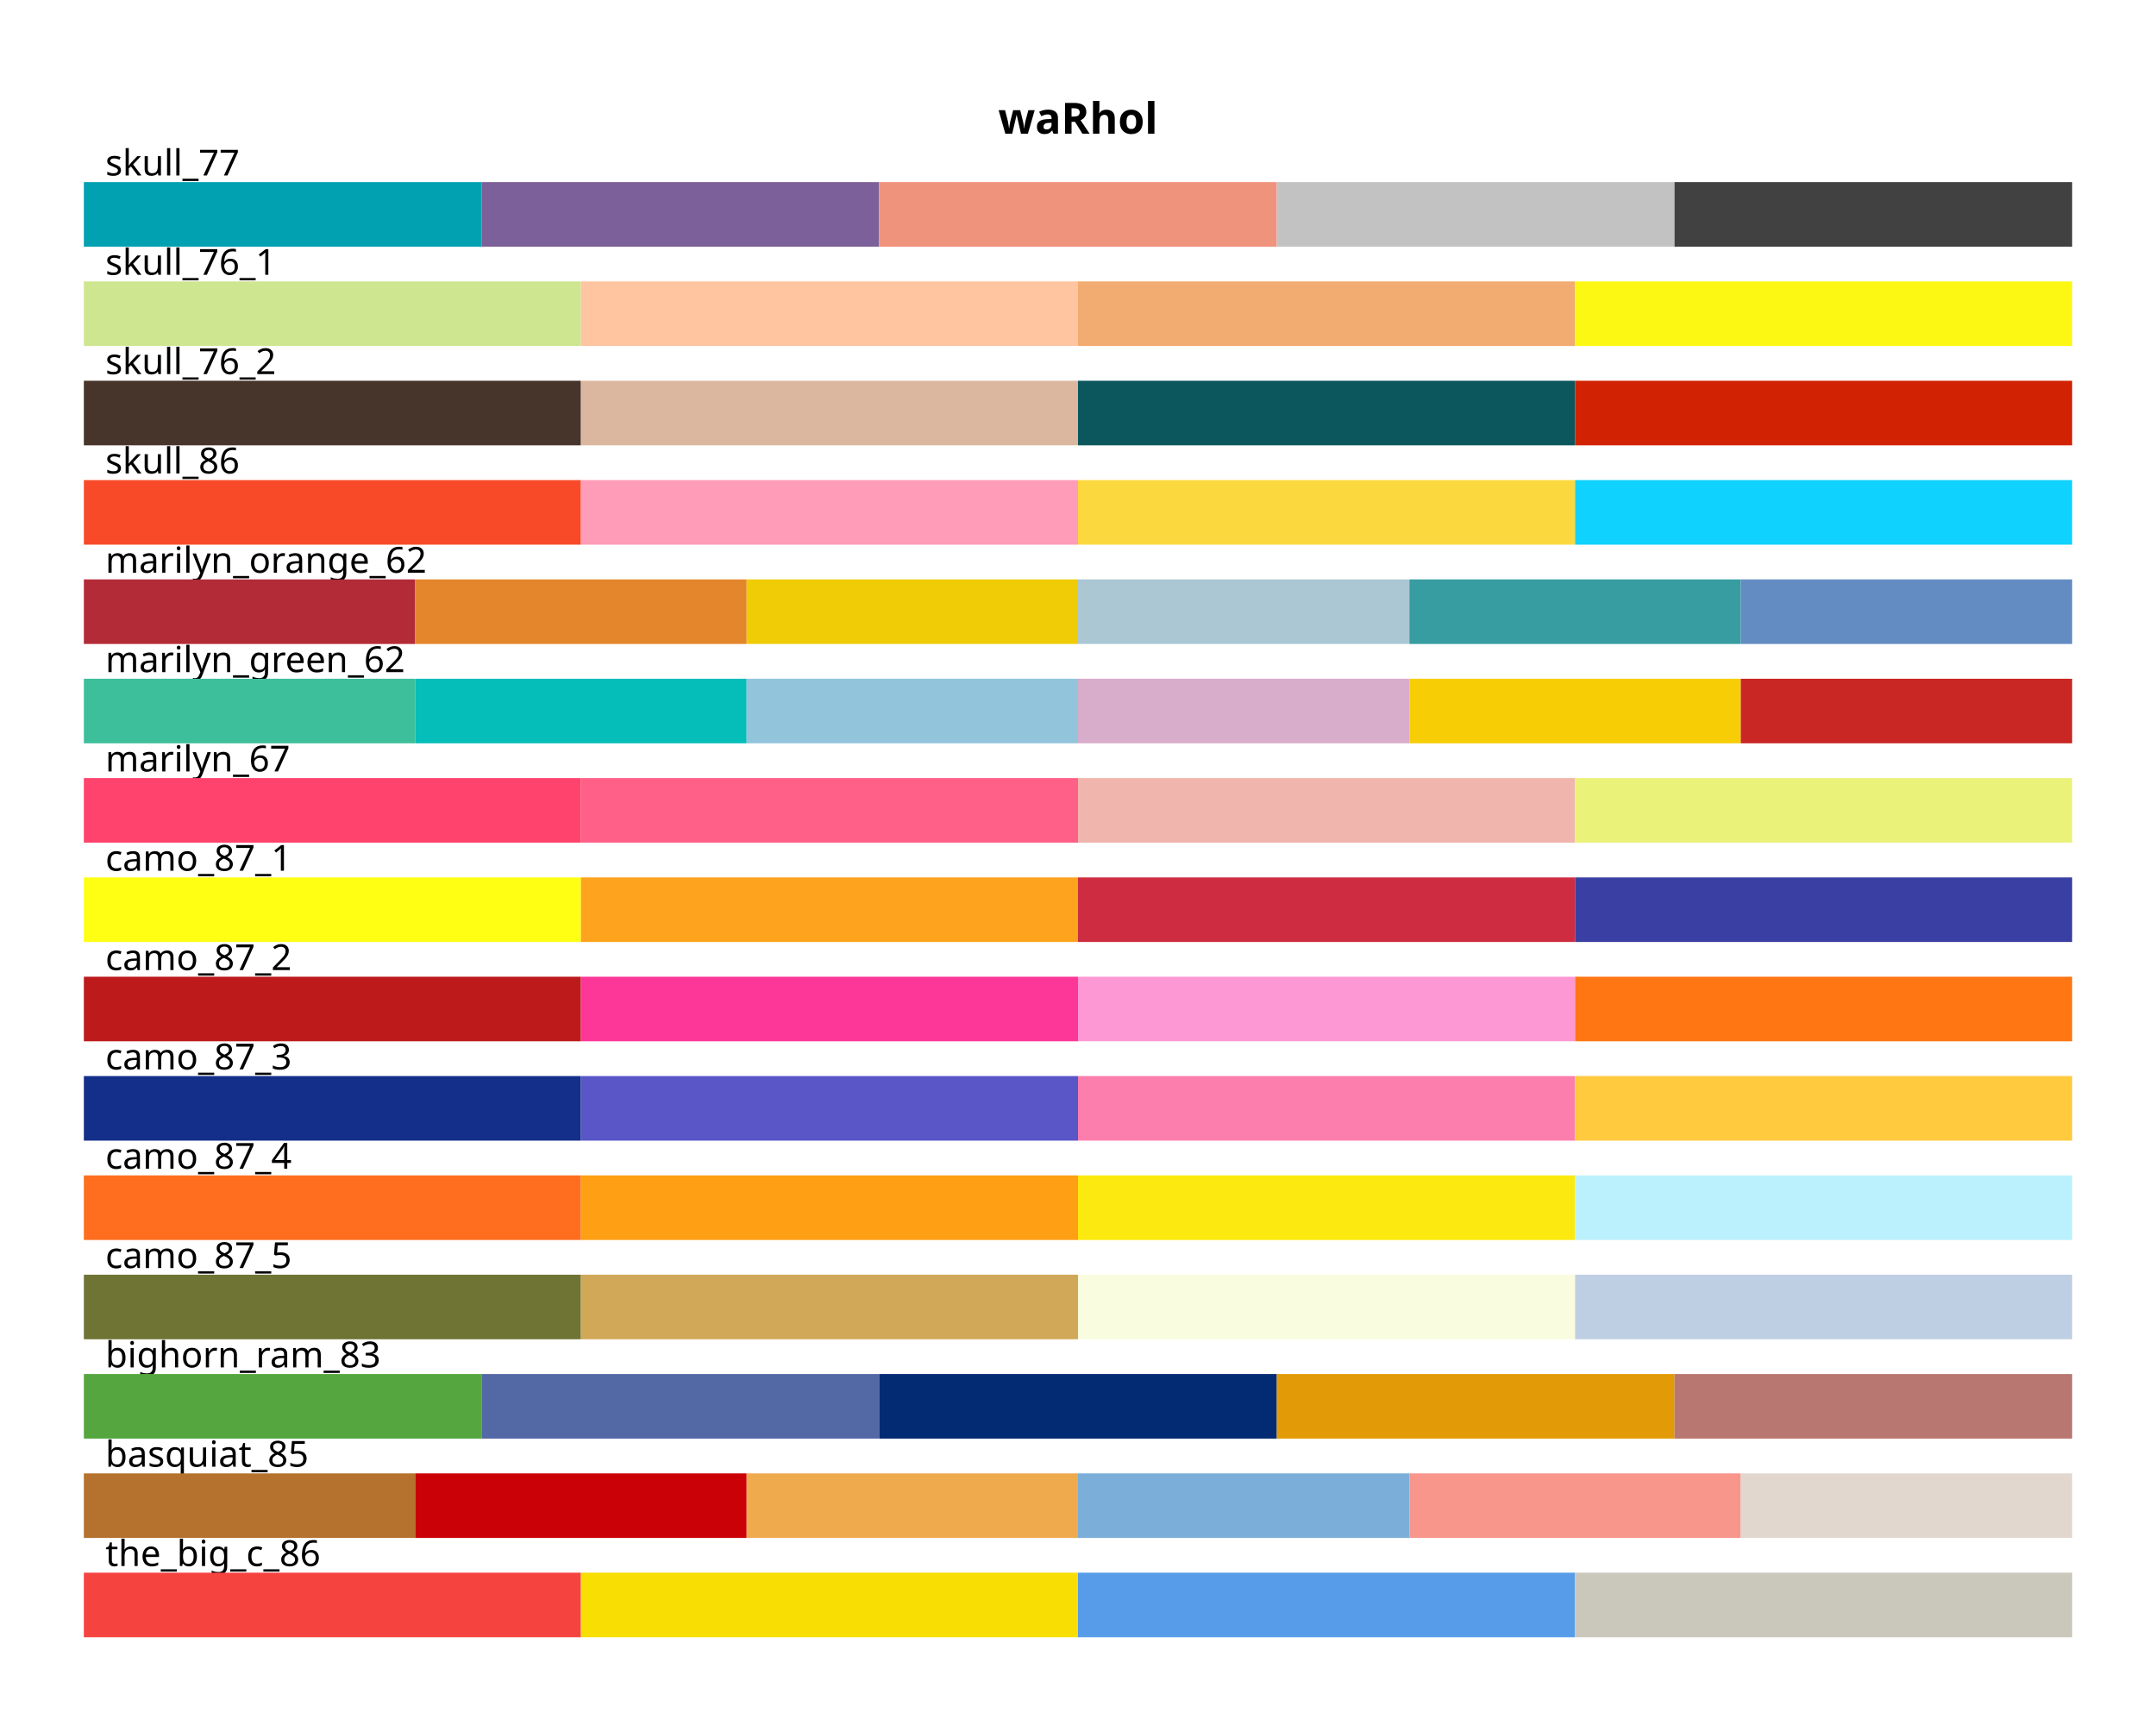
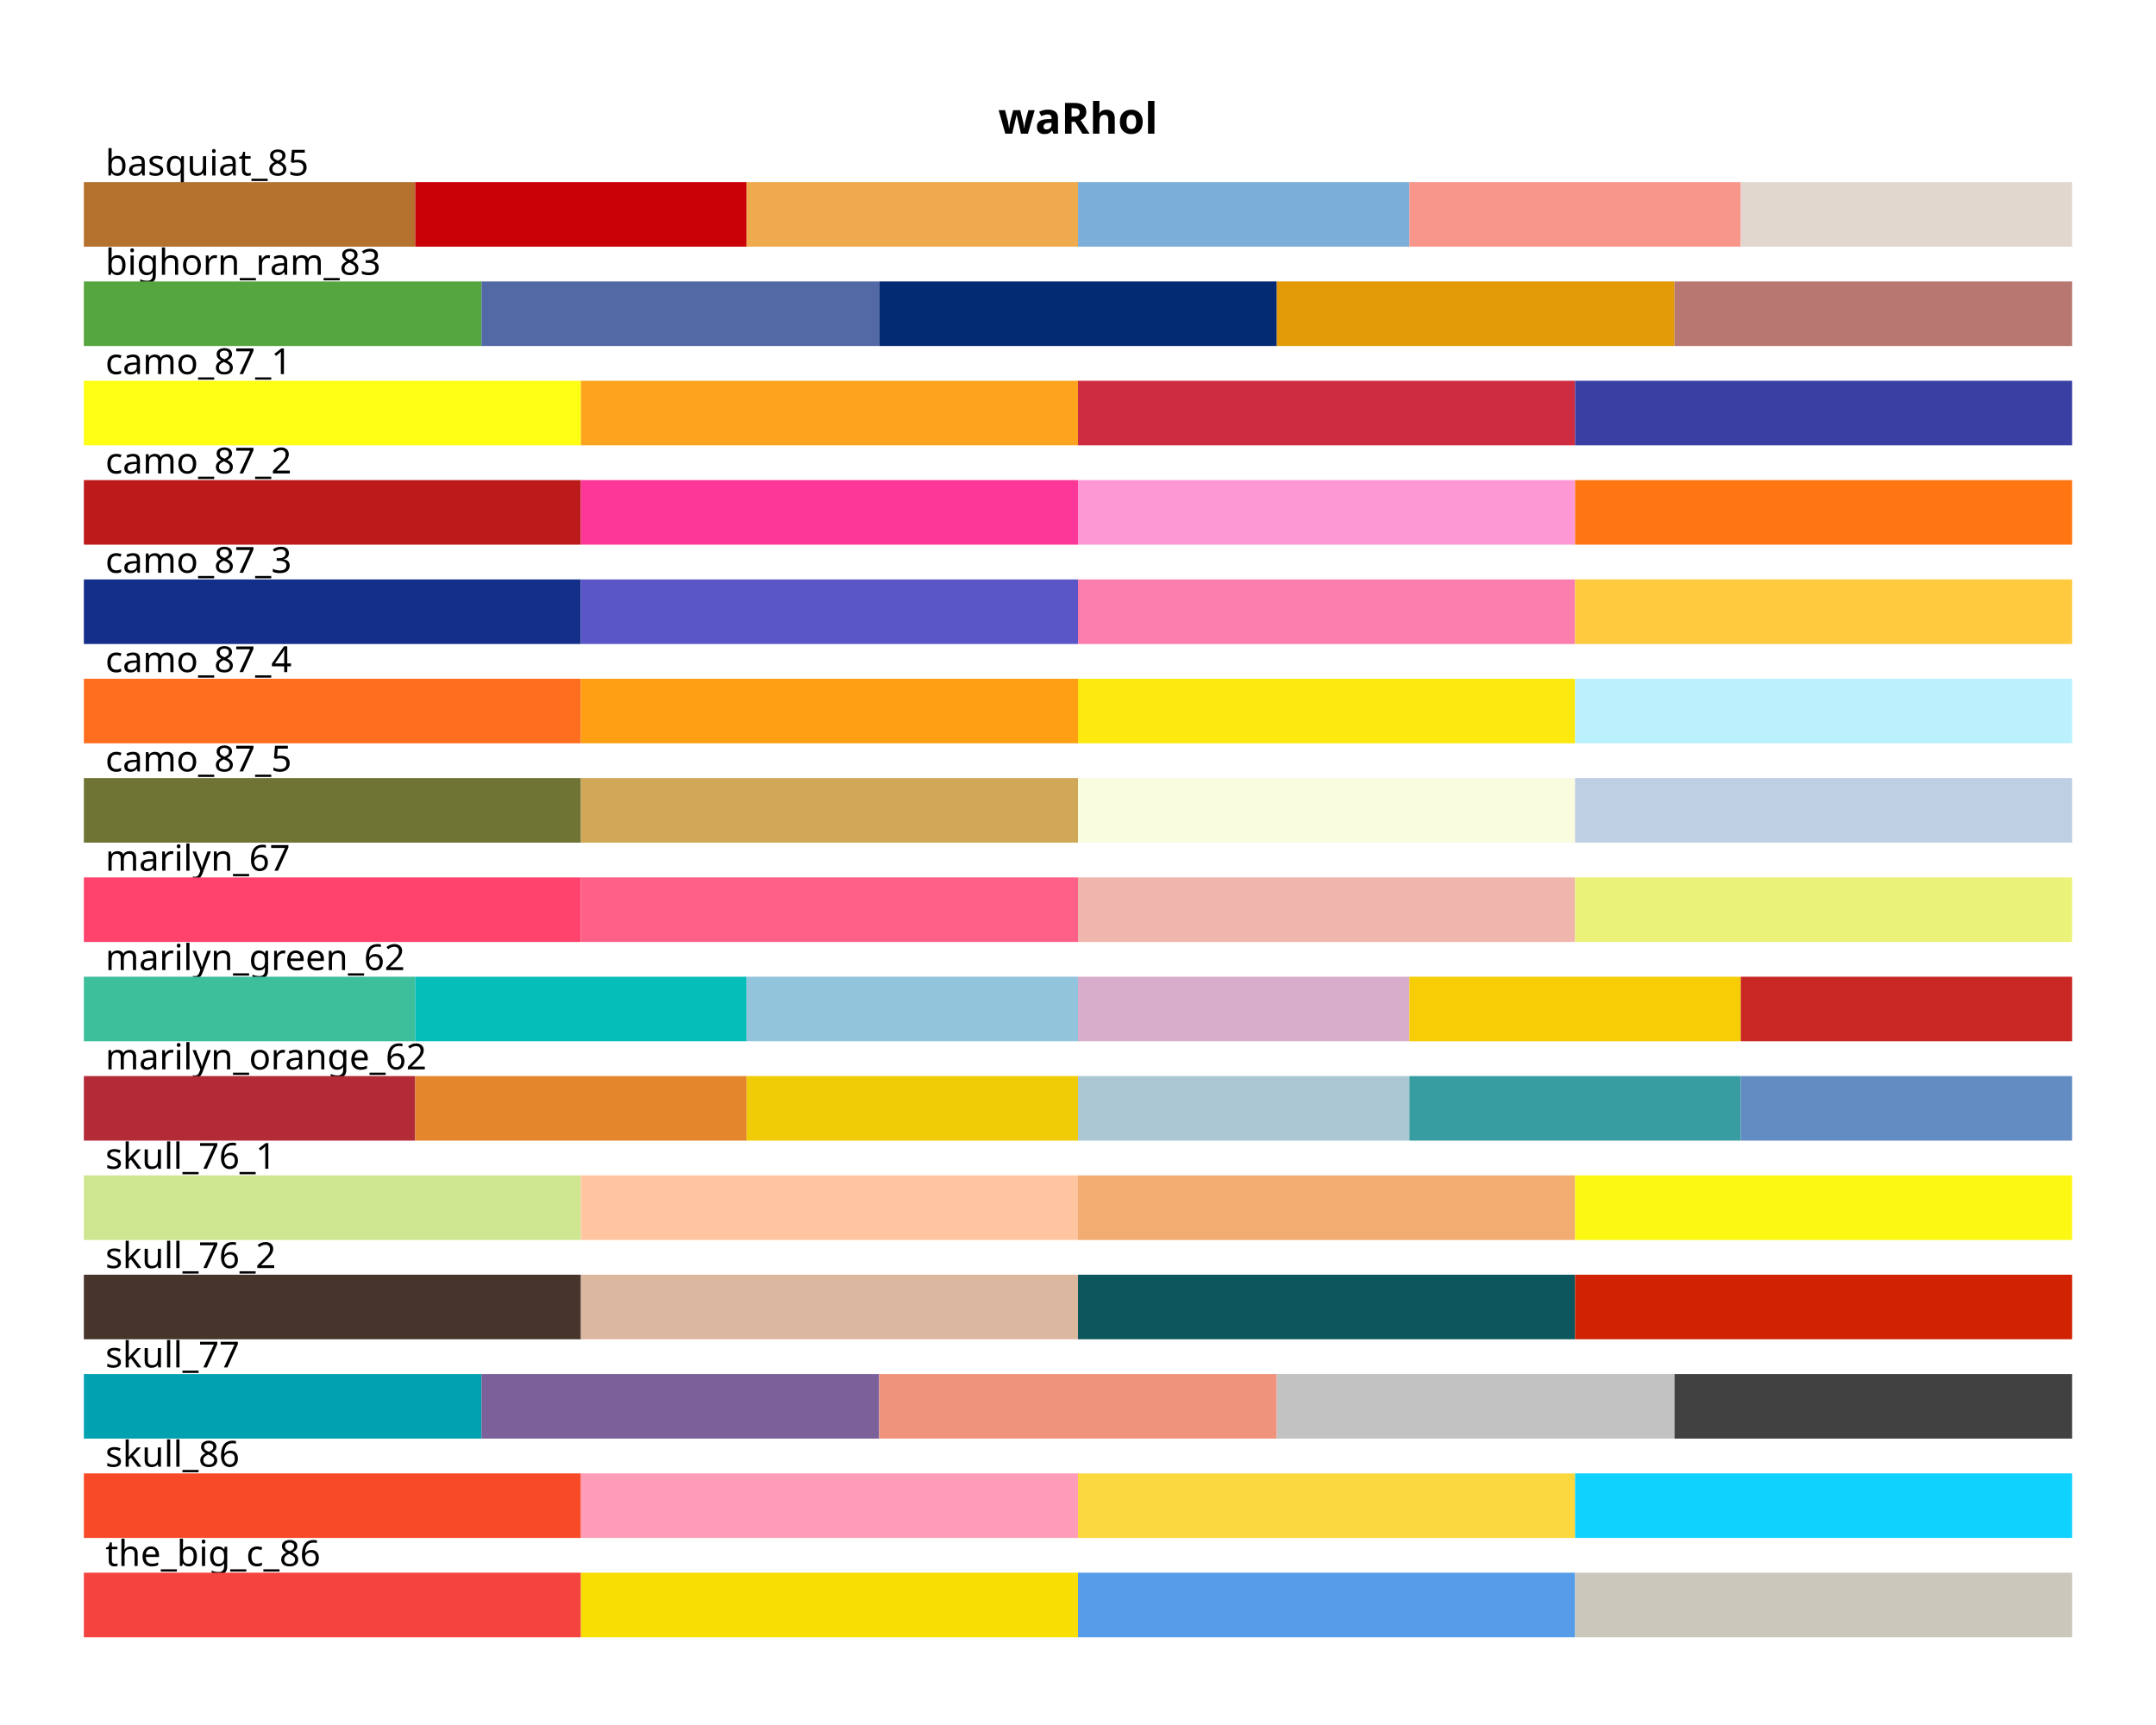
<svg xmlns="http://www.w3.org/2000/svg" class="svglite" data-engine-version="2.0" width="720.00pt" height="576.00pt" viewBox="0 0 720.00 576.00">
  <defs>
    <style type="text/css">
    .svglite line, .svglite polyline, .svglite polygon, .svglite path, .svglite rect, .svglite circle {
      fill: none;
      stroke: #000000;
      stroke-linecap: round;
      stroke-linejoin: round;
      stroke-miterlimit: 10.00;
    }
  </style>
  </defs>
  <rect width="100%" height="100%" style="stroke: none; fill: #FFFFFF;" />
  <defs>
    <clipPath id="cpMC4wMHw3MjAuMDB8MC4wMHw1NzYuMDA=">
      <rect x="0.00" y="0.00" width="720.00" height="576.00" />
    </clipPath>
  </defs>
  <g clip-path="url(#cpMC4wMHw3MjAuMDB8MC4wMHw1NzYuMDA=)">
    <text x="360.00" y="44.64" text-anchor="middle" style="font-size: 14.40px; font-weight: bold; font-family: sans;" textLength="48.03px" lengthAdjust="spacingAndGlyphs">waRhol</text>
  </g>
  <defs>
    <clipPath id="cpMS40NHw3MTguNTZ8MS40NHw1NzQuNTY=">
      <rect x="1.44" y="1.44" width="717.12" height="573.12" />
    </clipPath>
  </defs>
  <g clip-path="url(#cpMS40NHw3MTguNTZ8MS40NHw1NzQuNTY=)">
-     <text x="35.20" y="58.59" style="font-size: 12.00px; font-family: sans;" textLength="44.04px" lengthAdjust="spacingAndGlyphs">skull_77</text>
-     <rect x="28.00" y="60.81" width="132.80" height="21.56" style="stroke-width: 0.75; stroke: none; fill: #02A1B2;" />
-     <rect x="160.80" y="60.81" width="132.80" height="21.56" style="stroke-width: 0.75; stroke: none; fill: #7C6099;" />
-     <rect x="293.60" y="60.81" width="132.80" height="21.56" style="stroke-width: 0.75; stroke: none; fill: #F0937C;" />
-     <rect x="426.40" y="60.81" width="132.80" height="21.56" style="stroke-width: 0.75; stroke: none; fill: #C2C2C3;" />
-     <rect x="559.20" y="60.81" width="132.80" height="21.56" style="stroke-width: 0.75; stroke: none; fill: #414141;" />
-     <text x="35.20" y="91.75" style="font-size: 12.00px; font-family: sans;" textLength="57.38px" lengthAdjust="spacingAndGlyphs">skull_76_1</text>
-     <rect x="28.00" y="93.97" width="166.00" height="21.56" style="stroke-width: 0.75; stroke: none; fill: #CFE690;" />
-     <rect x="194.00" y="93.97" width="166.00" height="21.56" style="stroke-width: 0.75; stroke: none; fill: #FEC5A0;" />
-     <rect x="360.00" y="93.97" width="166.00" height="21.56" style="stroke-width: 0.75; stroke: none; fill: #F2AB70;" />
-     <rect x="526.00" y="93.97" width="166.00" height="21.56" style="stroke-width: 0.75; stroke: none; fill: #FCF813;" />
-     <text x="35.20" y="124.92" style="font-size: 12.00px; font-family: sans;" textLength="57.38px" lengthAdjust="spacingAndGlyphs">skull_76_2</text>
-     <rect x="28.00" y="127.14" width="166.00" height="21.56" style="stroke-width: 0.75; stroke: none; fill: #47342B;" />
-     <rect x="194.00" y="127.14" width="166.00" height="21.56" style="stroke-width: 0.75; stroke: none; fill: #DCB79F;" />
-     <rect x="360.00" y="127.14" width="166.00" height="21.56" style="stroke-width: 0.75; stroke: none; fill: #0B575D;" />
-     <rect x="526.00" y="127.14" width="166.00" height="21.56" style="stroke-width: 0.75; stroke: none; fill: #D12203;" />
-     <text x="35.20" y="158.09" style="font-size: 12.00px; font-family: sans;" textLength="44.04px" lengthAdjust="spacingAndGlyphs">skull_86</text>
-     <rect x="28.00" y="160.31" width="166.00" height="21.56" style="stroke-width: 0.75; stroke: none; fill: #F84A28;" />
-     <rect x="194.00" y="160.31" width="166.00" height="21.56" style="stroke-width: 0.75; stroke: none; fill: #FF9CB8;" />
-     <rect x="360.00" y="160.31" width="166.00" height="21.56" style="stroke-width: 0.75; stroke: none; fill: #FBD83E;" />
-     <rect x="526.00" y="160.31" width="166.00" height="21.56" style="stroke-width: 0.75; stroke: none; fill: #0FD2FE;" />
-     <text x="35.20" y="191.25" style="font-size: 12.00px; font-family: sans;" textLength="102.74px" lengthAdjust="spacingAndGlyphs">marilyn_orange_62</text>
-     <rect x="28.00" y="193.47" width="110.67" height="21.56" style="stroke-width: 0.75; stroke: none; fill: #B22B37;" />
-     <rect x="138.67" y="193.47" width="110.67" height="21.56" style="stroke-width: 0.75; stroke: none; fill: #E4862B;" />
-     <rect x="249.33" y="193.47" width="110.67" height="21.56" style="stroke-width: 0.75; stroke: none; fill: #F0CC06;" />
-     <rect x="360.00" y="193.47" width="110.67" height="21.56" style="stroke-width: 0.75; stroke: none; fill: #ABC7D4;" />
-     <rect x="470.67" y="193.47" width="110.67" height="21.56" style="stroke-width: 0.75; stroke: none; fill: #379DA1;" />
-     <rect x="581.33" y="193.47" width="110.67" height="21.56" style="stroke-width: 0.75; stroke: none; fill: #638CC2;" />
-     <text x="35.20" y="224.42" style="font-size: 12.00px; font-family: sans;" textLength="96.07px" lengthAdjust="spacingAndGlyphs">marilyn_green_62</text>
-     <rect x="28.00" y="226.64" width="110.67" height="21.56" style="stroke-width: 0.75; stroke: none; fill: #3EBF9C;" />
-     <rect x="138.67" y="226.64" width="110.67" height="21.56" style="stroke-width: 0.75; stroke: none; fill: #05BEBA;" />
-     <rect x="249.33" y="226.64" width="110.67" height="21.56" style="stroke-width: 0.75; stroke: none; fill: #92C4DC;" />
-     <rect x="360.00" y="226.64" width="110.67" height="21.56" style="stroke-width: 0.75; stroke: none; fill: #D8ACCB;" />
-     <rect x="470.67" y="226.64" width="110.67" height="21.56" style="stroke-width: 0.75; stroke: none; fill: #F7CE06;" />
-     <rect x="581.33" y="226.64" width="110.67" height="21.56" style="stroke-width: 0.75; stroke: none; fill: #C92724;" />
-     <text x="35.20" y="257.59" style="font-size: 12.00px; font-family: sans;" textLength="58.70px" lengthAdjust="spacingAndGlyphs">marilyn_67</text>
-     <rect x="28.00" y="259.81" width="166.00" height="21.56" style="stroke-width: 0.75; stroke: none; fill: #FF436C;" />
-     <rect x="194.00" y="259.81" width="166.00" height="21.56" style="stroke-width: 0.75; stroke: none; fill: #FF6087;" />
-     <rect x="360.00" y="259.81" width="166.00" height="21.56" style="stroke-width: 0.75; stroke: none; fill: #F0B5AD;" />
-     <rect x="526.00" y="259.81" width="166.00" height="21.56" style="stroke-width: 0.75; stroke: none; fill: #EAF27A;" />
-     <text x="35.20" y="290.75" style="font-size: 12.00px; font-family: sans;" textLength="62.73px" lengthAdjust="spacingAndGlyphs">camo_87_1</text>
-     <rect x="28.00" y="292.98" width="166.00" height="21.56" style="stroke-width: 0.75; stroke: none; fill: #FFFF14;" />
-     <rect x="194.00" y="292.98" width="166.00" height="21.56" style="stroke-width: 0.75; stroke: none; fill: #FEA31D;" />
-     <rect x="360.00" y="292.98" width="166.00" height="21.56" style="stroke-width: 0.75; stroke: none; fill: #CE2D41;" />
-     <rect x="526.00" y="292.98" width="166.00" height="21.56" style="stroke-width: 0.75; stroke: none; fill: #3A3FA3;" />
-     <text x="35.20" y="323.92" style="font-size: 12.00px; font-family: sans;" textLength="62.73px" lengthAdjust="spacingAndGlyphs">camo_87_2</text>
-     <rect x="28.00" y="326.14" width="166.00" height="21.56" style="stroke-width: 0.75; stroke: none; fill: #BD1A1B;" />
-     <rect x="194.00" y="326.14" width="166.00" height="21.56" style="stroke-width: 0.75; stroke: none; fill: #FD3797;" />
-     <rect x="360.00" y="326.14" width="166.00" height="21.56" style="stroke-width: 0.75; stroke: none; fill: #FD98D4;" />
-     <rect x="526.00" y="326.14" width="166.00" height="21.56" style="stroke-width: 0.75; stroke: none; fill: #FF7613;" />
-     <text x="35.20" y="357.09" style="font-size: 12.00px; font-family: sans;" textLength="62.73px" lengthAdjust="spacingAndGlyphs">camo_87_3</text>
-     <rect x="28.00" y="359.31" width="166.00" height="21.56" style="stroke-width: 0.75; stroke: none; fill: #132F8A;" />
-     <rect x="194.00" y="359.31" width="166.00" height="21.56" style="stroke-width: 0.75; stroke: none; fill: #5A56C8;" />
-     <rect x="360.00" y="359.31" width="166.00" height="21.56" style="stroke-width: 0.75; stroke: none; fill: #FC7EAD;" />
-     <rect x="526.00" y="359.31" width="166.00" height="21.56" style="stroke-width: 0.75; stroke: none; fill: #FFCA3E;" />
-     <text x="35.20" y="390.25" style="font-size: 12.00px; font-family: sans;" textLength="62.73px" lengthAdjust="spacingAndGlyphs">camo_87_4</text>
-     <rect x="28.00" y="392.48" width="166.00" height="21.56" style="stroke-width: 0.75; stroke: none; fill: #FF6E1E;" />
-     <rect x="194.00" y="392.48" width="166.00" height="21.56" style="stroke-width: 0.75; stroke: none; fill: #FE9F14;" />
-     <rect x="360.00" y="392.48" width="166.00" height="21.56" style="stroke-width: 0.75; stroke: none; fill: #FCE90F;" />
-     <rect x="526.00" y="392.48" width="166.00" height="21.56" style="stroke-width: 0.75; stroke: none; fill: #BBF1FC;" />
-     <text x="35.20" y="423.42" style="font-size: 12.00px; font-family: sans;" textLength="62.73px" lengthAdjust="spacingAndGlyphs">camo_87_5</text>
-     <rect x="28.00" y="425.64" width="166.00" height="21.56" style="stroke-width: 0.75; stroke: none; fill: #6F7434;" />
-     <rect x="194.00" y="425.64" width="166.00" height="21.56" style="stroke-width: 0.75; stroke: none; fill: #D0A858;" />
-     <rect x="360.00" y="425.64" width="166.00" height="21.56" style="stroke-width: 0.75; stroke: none; fill: #F9FCDF;" />
-     <rect x="526.00" y="425.64" width="166.00" height="21.56" style="stroke-width: 0.75; stroke: none; fill: #BFCFE3;" />
-     <text x="35.20" y="456.59" style="font-size: 12.00px; font-family: sans;" textLength="87.40px" lengthAdjust="spacingAndGlyphs">bighorn_ram_83</text>
-     <rect x="28.00" y="458.81" width="132.80" height="21.56" style="stroke-width: 0.75; stroke: none; fill: #56A63F;" />
-     <rect x="160.80" y="458.81" width="132.80" height="21.56" style="stroke-width: 0.75; stroke: none; fill: #5369A6;" />
-     <rect x="293.60" y="458.81" width="132.80" height="21.56" style="stroke-width: 0.75; stroke: none; fill: #032B74;" />
-     <rect x="426.40" y="458.81" width="132.80" height="21.56" style="stroke-width: 0.75; stroke: none; fill: #E29B06;" />
-     <rect x="559.20" y="458.81" width="132.80" height="21.56" style="stroke-width: 0.75; stroke: none; fill: #B87770;" />
-     <text x="35.20" y="489.75" style="font-size: 12.00px; font-family: sans;" textLength="65.40px" lengthAdjust="spacingAndGlyphs">basquiat_85</text>
-     <rect x="28.00" y="491.98" width="110.67" height="21.56" style="stroke-width: 0.75; stroke: none; fill: #B5712E;" />
-     <rect x="138.67" y="491.98" width="110.67" height="21.56" style="stroke-width: 0.75; stroke: none; fill: #CA0106;" />
-     <rect x="249.33" y="491.98" width="110.67" height="21.56" style="stroke-width: 0.75; stroke: none; fill: #EFAA4D;" />
-     <rect x="360.00" y="491.98" width="110.67" height="21.56" style="stroke-width: 0.75; stroke: none; fill: #7BAFD9;" />
-     <rect x="470.67" y="491.98" width="110.67" height="21.56" style="stroke-width: 0.75; stroke: none; fill: #F8968C;" />
-     <rect x="581.33" y="491.98" width="110.67" height="21.56" style="stroke-width: 0.75; stroke: none; fill: #E1D7CF;" />
+     <text x="35.20" y="58.59" style="font-size: 12.00px; font-family: sans;" textLength="65.40px" lengthAdjust="spacingAndGlyphs">basquiat_85</text>
+     <rect x="28.00" y="60.81" width="110.67" height="21.56" style="stroke-width: 0.75; stroke: none; fill: #B5712E;" />
+     <rect x="138.67" y="60.81" width="110.67" height="21.56" style="stroke-width: 0.75; stroke: none; fill: #CA0106;" />
+     <rect x="249.33" y="60.81" width="110.67" height="21.56" style="stroke-width: 0.75; stroke: none; fill: #EFAA4D;" />
+     <rect x="360.00" y="60.81" width="110.67" height="21.56" style="stroke-width: 0.75; stroke: none; fill: #7BAFD9;" />
+     <rect x="470.67" y="60.81" width="110.67" height="21.56" style="stroke-width: 0.75; stroke: none; fill: #F8968C;" />
+     <rect x="581.33" y="60.81" width="110.67" height="21.56" style="stroke-width: 0.75; stroke: none; fill: #E1D7CF;" />
+     <text x="35.20" y="91.75" style="font-size: 12.00px; font-family: sans;" textLength="87.40px" lengthAdjust="spacingAndGlyphs">bighorn_ram_83</text>
+     <rect x="28.00" y="93.98" width="132.80" height="21.56" style="stroke-width: 0.75; stroke: none; fill: #56A63F;" />
+     <rect x="160.80" y="93.98" width="132.80" height="21.56" style="stroke-width: 0.75; stroke: none; fill: #5369A6;" />
+     <rect x="293.60" y="93.98" width="132.80" height="21.56" style="stroke-width: 0.75; stroke: none; fill: #032B74;" />
+     <rect x="426.40" y="93.98" width="132.80" height="21.56" style="stroke-width: 0.75; stroke: none; fill: #E29B06;" />
+     <rect x="559.20" y="93.98" width="132.80" height="21.56" style="stroke-width: 0.75; stroke: none; fill: #B87770;" />
+     <text x="35.20" y="124.92" style="font-size: 12.00px; font-family: sans;" textLength="62.73px" lengthAdjust="spacingAndGlyphs">camo_87_1</text>
+     <rect x="28.00" y="127.14" width="166.00" height="21.56" style="stroke-width: 0.75; stroke: none; fill: #FFFF14;" />
+     <rect x="194.00" y="127.14" width="166.00" height="21.56" style="stroke-width: 0.75; stroke: none; fill: #FEA31D;" />
+     <rect x="360.00" y="127.14" width="166.00" height="21.56" style="stroke-width: 0.75; stroke: none; fill: #CE2D41;" />
+     <rect x="526.00" y="127.14" width="166.00" height="21.56" style="stroke-width: 0.75; stroke: none; fill: #3A3FA3;" />
+     <text x="35.20" y="158.09" style="font-size: 12.00px; font-family: sans;" textLength="62.73px" lengthAdjust="spacingAndGlyphs">camo_87_2</text>
+     <rect x="28.00" y="160.31" width="166.00" height="21.56" style="stroke-width: 0.75; stroke: none; fill: #BD1A1B;" />
+     <rect x="194.00" y="160.31" width="166.00" height="21.56" style="stroke-width: 0.75; stroke: none; fill: #FD3797;" />
+     <rect x="360.00" y="160.31" width="166.00" height="21.56" style="stroke-width: 0.75; stroke: none; fill: #FD98D4;" />
+     <rect x="526.00" y="160.31" width="166.00" height="21.56" style="stroke-width: 0.75; stroke: none; fill: #FF7613;" />
+     <text x="35.20" y="191.25" style="font-size: 12.00px; font-family: sans;" textLength="62.73px" lengthAdjust="spacingAndGlyphs">camo_87_3</text>
+     <rect x="28.00" y="193.48" width="166.00" height="21.56" style="stroke-width: 0.75; stroke: none; fill: #132F8A;" />
+     <rect x="194.00" y="193.48" width="166.00" height="21.56" style="stroke-width: 0.75; stroke: none; fill: #5A56C8;" />
+     <rect x="360.00" y="193.48" width="166.00" height="21.56" style="stroke-width: 0.75; stroke: none; fill: #FC7EAD;" />
+     <rect x="526.00" y="193.48" width="166.00" height="21.56" style="stroke-width: 0.75; stroke: none; fill: #FFCA3E;" />
+     <text x="35.20" y="224.42" style="font-size: 12.00px; font-family: sans;" textLength="62.73px" lengthAdjust="spacingAndGlyphs">camo_87_4</text>
+     <rect x="28.00" y="226.64" width="166.00" height="21.56" style="stroke-width: 0.75; stroke: none; fill: #FF6E1E;" />
+     <rect x="194.00" y="226.64" width="166.00" height="21.56" style="stroke-width: 0.75; stroke: none; fill: #FE9F14;" />
+     <rect x="360.00" y="226.64" width="166.00" height="21.56" style="stroke-width: 0.75; stroke: none; fill: #FCE90F;" />
+     <rect x="526.00" y="226.64" width="166.00" height="21.56" style="stroke-width: 0.75; stroke: none; fill: #BBF1FC;" />
+     <text x="35.20" y="257.59" style="font-size: 12.00px; font-family: sans;" textLength="62.73px" lengthAdjust="spacingAndGlyphs">camo_87_5</text>
+     <rect x="28.00" y="259.81" width="166.00" height="21.56" style="stroke-width: 0.75; stroke: none; fill: #6F7434;" />
+     <rect x="194.00" y="259.81" width="166.00" height="21.56" style="stroke-width: 0.75; stroke: none; fill: #D0A858;" />
+     <rect x="360.00" y="259.81" width="166.00" height="21.56" style="stroke-width: 0.75; stroke: none; fill: #F9FCDF;" />
+     <rect x="526.00" y="259.81" width="166.00" height="21.56" style="stroke-width: 0.75; stroke: none; fill: #BFCFE3;" />
+     <text x="35.20" y="290.75" style="font-size: 12.00px; font-family: sans;" textLength="58.70px" lengthAdjust="spacingAndGlyphs">marilyn_67</text>
+     <rect x="28.00" y="292.98" width="166.00" height="21.56" style="stroke-width: 0.75; stroke: none; fill: #FF436C;" />
+     <rect x="194.00" y="292.98" width="166.00" height="21.56" style="stroke-width: 0.75; stroke: none; fill: #FF6087;" />
+     <rect x="360.00" y="292.98" width="166.00" height="21.56" style="stroke-width: 0.75; stroke: none; fill: #F0B5AD;" />
+     <rect x="526.00" y="292.98" width="166.00" height="21.56" style="stroke-width: 0.75; stroke: none; fill: #EAF27A;" />
+     <text x="35.20" y="323.92" style="font-size: 12.00px; font-family: sans;" textLength="96.07px" lengthAdjust="spacingAndGlyphs">marilyn_green_62</text>
+     <rect x="28.00" y="326.14" width="110.67" height="21.56" style="stroke-width: 0.75; stroke: none; fill: #3EBF9C;" />
+     <rect x="138.67" y="326.14" width="110.67" height="21.56" style="stroke-width: 0.75; stroke: none; fill: #05BEBA;" />
+     <rect x="249.33" y="326.14" width="110.67" height="21.56" style="stroke-width: 0.75; stroke: none; fill: #92C4DC;" />
+     <rect x="360.00" y="326.14" width="110.67" height="21.56" style="stroke-width: 0.75; stroke: none; fill: #D8ACCB;" />
+     <rect x="470.67" y="326.14" width="110.67" height="21.56" style="stroke-width: 0.75; stroke: none; fill: #F7CE06;" />
+     <rect x="581.33" y="326.14" width="110.67" height="21.56" style="stroke-width: 0.75; stroke: none; fill: #C92724;" />
+     <text x="35.20" y="357.09" style="font-size: 12.00px; font-family: sans;" textLength="102.74px" lengthAdjust="spacingAndGlyphs">marilyn_orange_62</text>
+     <rect x="28.00" y="359.31" width="110.67" height="21.56" style="stroke-width: 0.75; stroke: none; fill: #B22B37;" />
+     <rect x="138.67" y="359.31" width="110.67" height="21.56" style="stroke-width: 0.75; stroke: none; fill: #E4862B;" />
+     <rect x="249.33" y="359.31" width="110.67" height="21.56" style="stroke-width: 0.75; stroke: none; fill: #F0CC06;" />
+     <rect x="360.00" y="359.31" width="110.67" height="21.56" style="stroke-width: 0.75; stroke: none; fill: #ABC7D4;" />
+     <rect x="470.67" y="359.31" width="110.67" height="21.56" style="stroke-width: 0.75; stroke: none; fill: #379DA1;" />
+     <rect x="581.33" y="359.31" width="110.67" height="21.56" style="stroke-width: 0.75; stroke: none; fill: #638CC2;" />
+     <text x="35.20" y="390.25" style="font-size: 12.00px; font-family: sans;" textLength="57.38px" lengthAdjust="spacingAndGlyphs">skull_76_1</text>
+     <rect x="28.00" y="392.48" width="166.00" height="21.56" style="stroke-width: 0.75; stroke: none; fill: #CFE690;" />
+     <rect x="194.00" y="392.48" width="166.00" height="21.56" style="stroke-width: 0.75; stroke: none; fill: #FEC5A0;" />
+     <rect x="360.00" y="392.48" width="166.00" height="21.56" style="stroke-width: 0.75; stroke: none; fill: #F2AB70;" />
+     <rect x="526.00" y="392.48" width="166.00" height="21.56" style="stroke-width: 0.75; stroke: none; fill: #FCF813;" />
+     <text x="35.20" y="423.42" style="font-size: 12.00px; font-family: sans;" textLength="57.38px" lengthAdjust="spacingAndGlyphs">skull_76_2</text>
+     <rect x="28.00" y="425.64" width="166.00" height="21.56" style="stroke-width: 0.75; stroke: none; fill: #47342B;" />
+     <rect x="194.00" y="425.64" width="166.00" height="21.56" style="stroke-width: 0.75; stroke: none; fill: #DCB79F;" />
+     <rect x="360.00" y="425.64" width="166.00" height="21.56" style="stroke-width: 0.75; stroke: none; fill: #0B575D;" />
+     <rect x="526.00" y="425.64" width="166.00" height="21.56" style="stroke-width: 0.75; stroke: none; fill: #D12203;" />
+     <text x="35.20" y="456.59" style="font-size: 12.00px; font-family: sans;" textLength="44.04px" lengthAdjust="spacingAndGlyphs">skull_77</text>
+     <rect x="28.00" y="458.81" width="132.80" height="21.56" style="stroke-width: 0.75; stroke: none; fill: #02A1B2;" />
+     <rect x="160.80" y="458.81" width="132.80" height="21.56" style="stroke-width: 0.75; stroke: none; fill: #7C6099;" />
+     <rect x="293.60" y="458.81" width="132.80" height="21.56" style="stroke-width: 0.75; stroke: none; fill: #F0937C;" />
+     <rect x="426.40" y="458.81" width="132.80" height="21.56" style="stroke-width: 0.75; stroke: none; fill: #C2C2C3;" />
+     <rect x="559.20" y="458.81" width="132.80" height="21.56" style="stroke-width: 0.75; stroke: none; fill: #414141;" />
+     <text x="35.20" y="489.75" style="font-size: 12.00px; font-family: sans;" textLength="44.04px" lengthAdjust="spacingAndGlyphs">skull_86</text>
+     <rect x="28.00" y="491.98" width="166.00" height="21.56" style="stroke-width: 0.75; stroke: none; fill: #F84A28;" />
+     <rect x="194.00" y="491.98" width="166.00" height="21.56" style="stroke-width: 0.75; stroke: none; fill: #FF9CB8;" />
+     <rect x="360.00" y="491.98" width="166.00" height="21.56" style="stroke-width: 0.75; stroke: none; fill: #FBD83E;" />
+     <rect x="526.00" y="491.98" width="166.00" height="21.56" style="stroke-width: 0.75; stroke: none; fill: #0FD2FE;" />
    <text x="35.20" y="522.92" style="font-size: 12.00px; font-family: sans;" textLength="72.07px" lengthAdjust="spacingAndGlyphs">the_big_c_86</text>
    <rect x="28.00" y="525.14" width="166.00" height="21.56" style="stroke-width: 0.75; stroke: none; fill: #F5433F;" />
    <rect x="194.00" y="525.14" width="166.00" height="21.56" style="stroke-width: 0.75; stroke: none; fill: #F8DE02;" />
    <rect x="360.00" y="525.14" width="166.00" height="21.56" style="stroke-width: 0.75; stroke: none; fill: #579CE9;" />
    <rect x="526.00" y="525.14" width="166.00" height="21.56" style="stroke-width: 0.75; stroke: none; fill: #CAC7BB;" />
  </g>
</svg>
